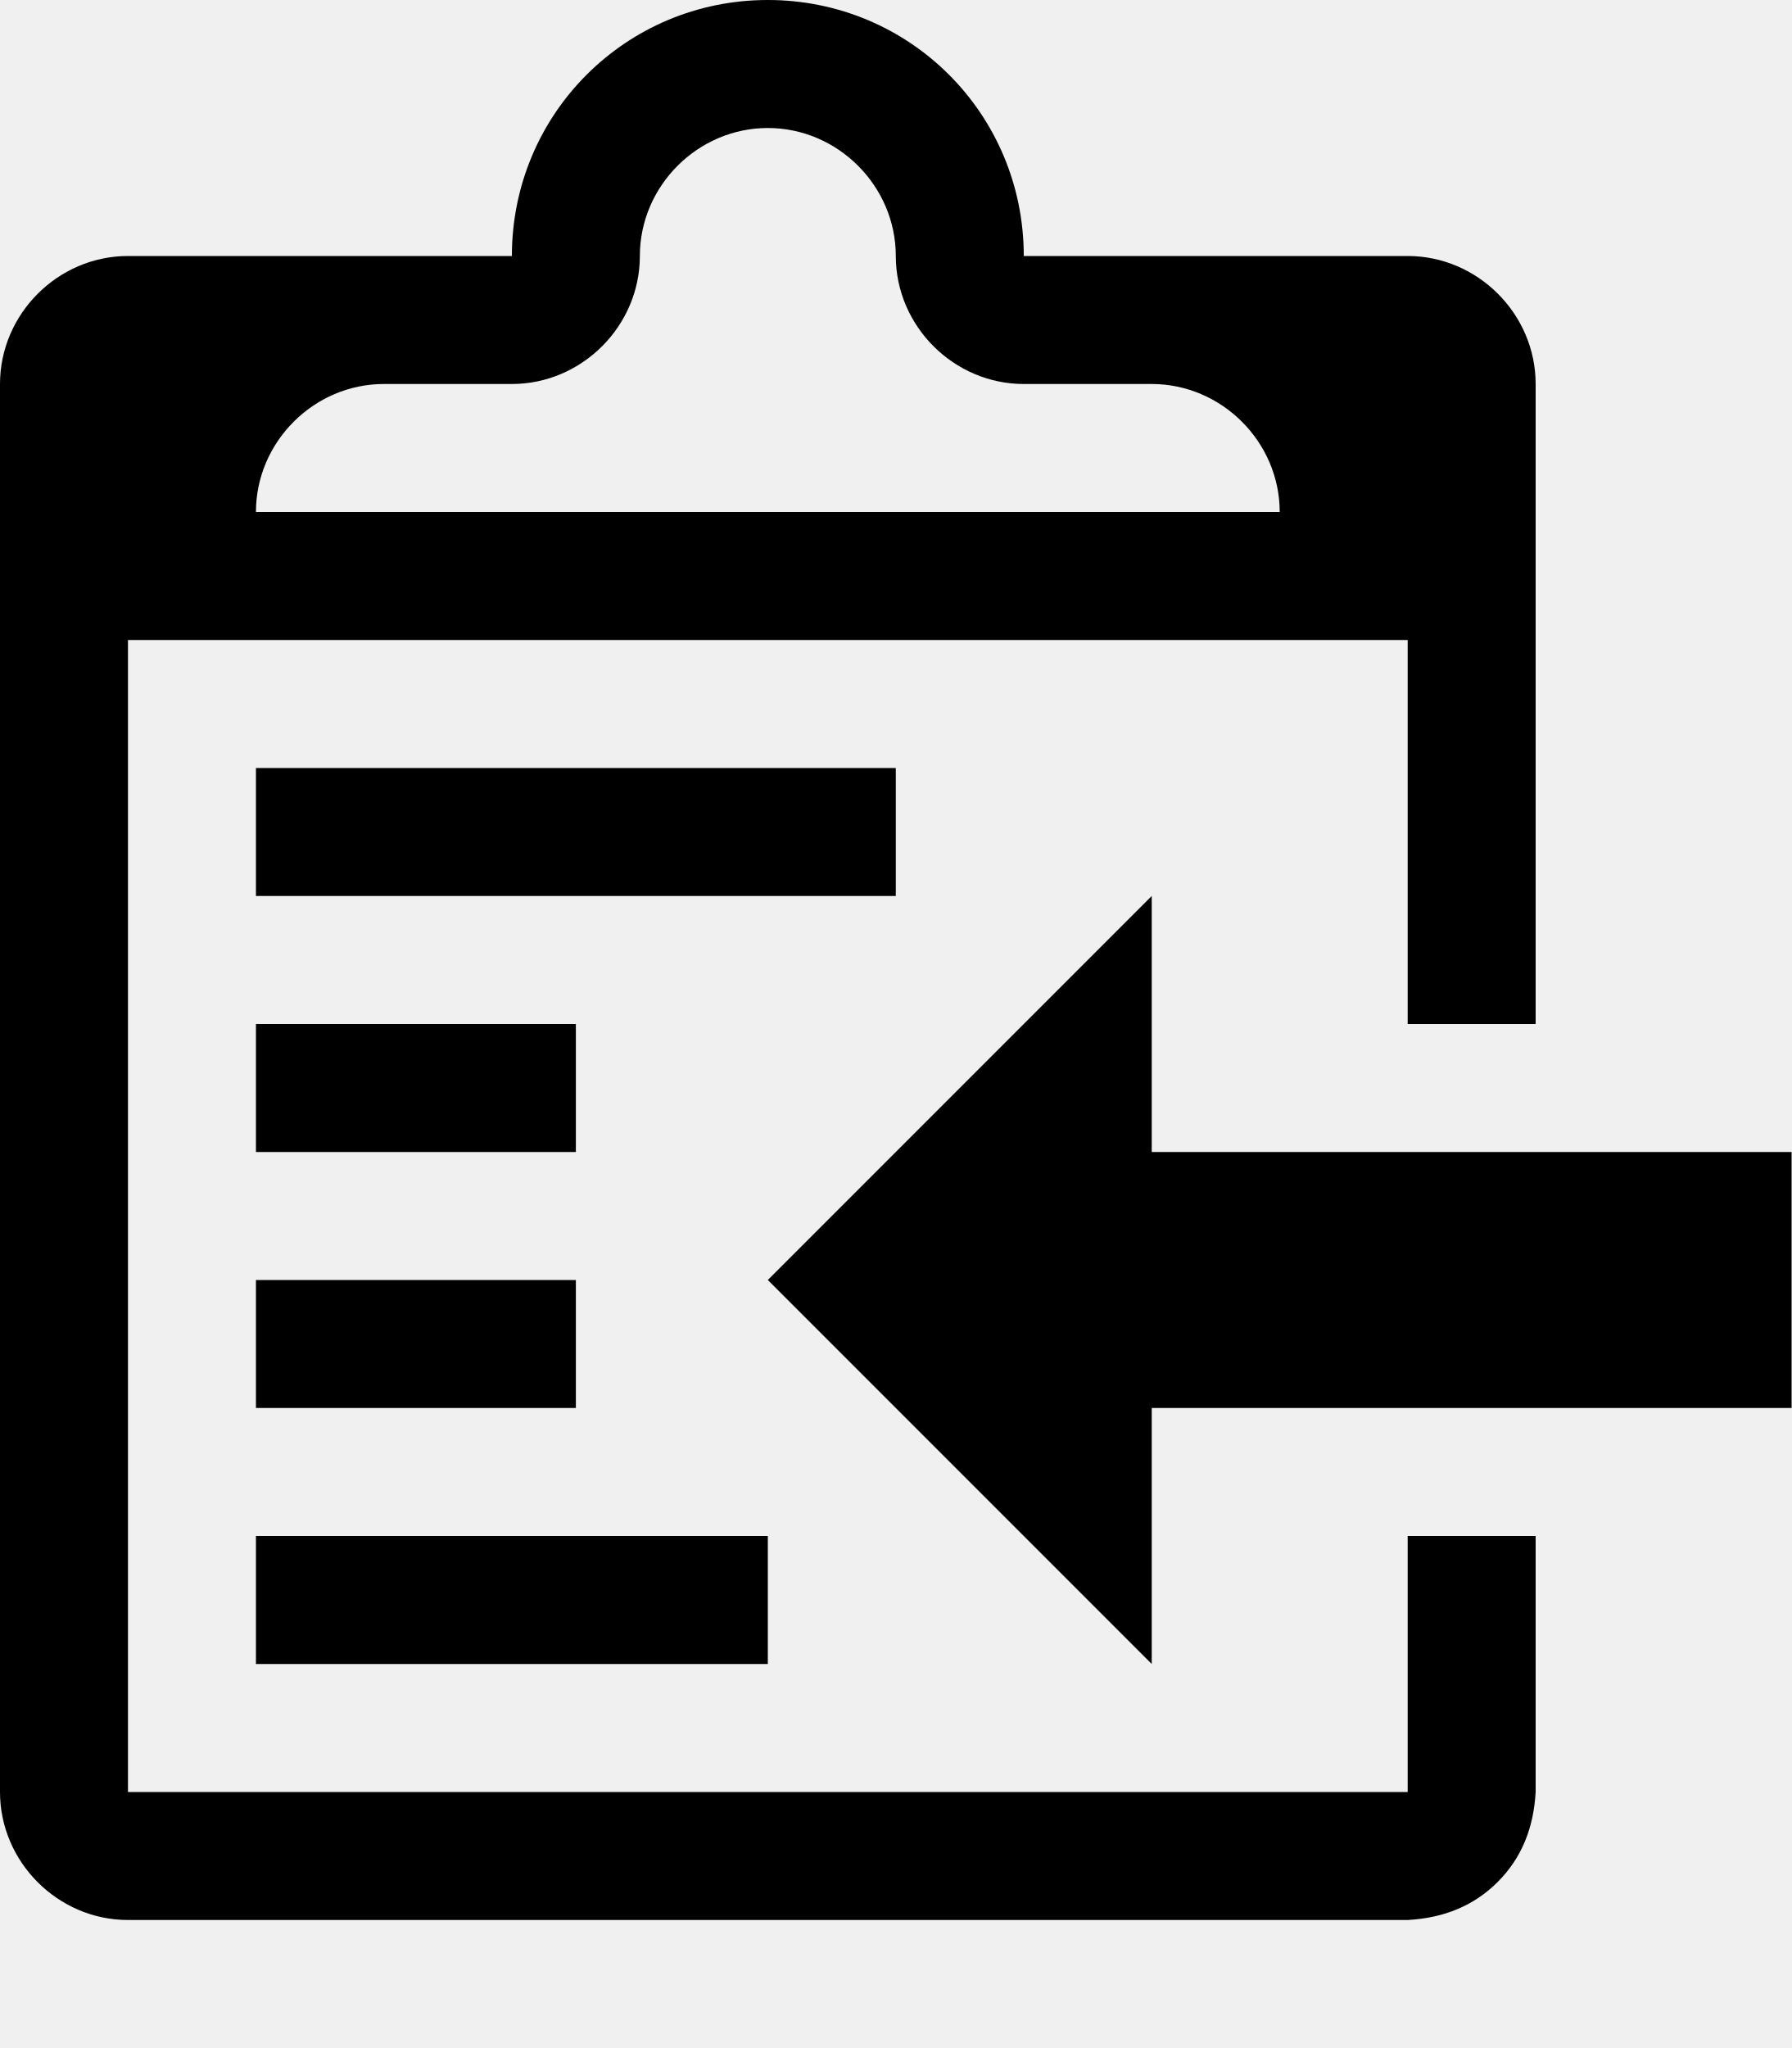
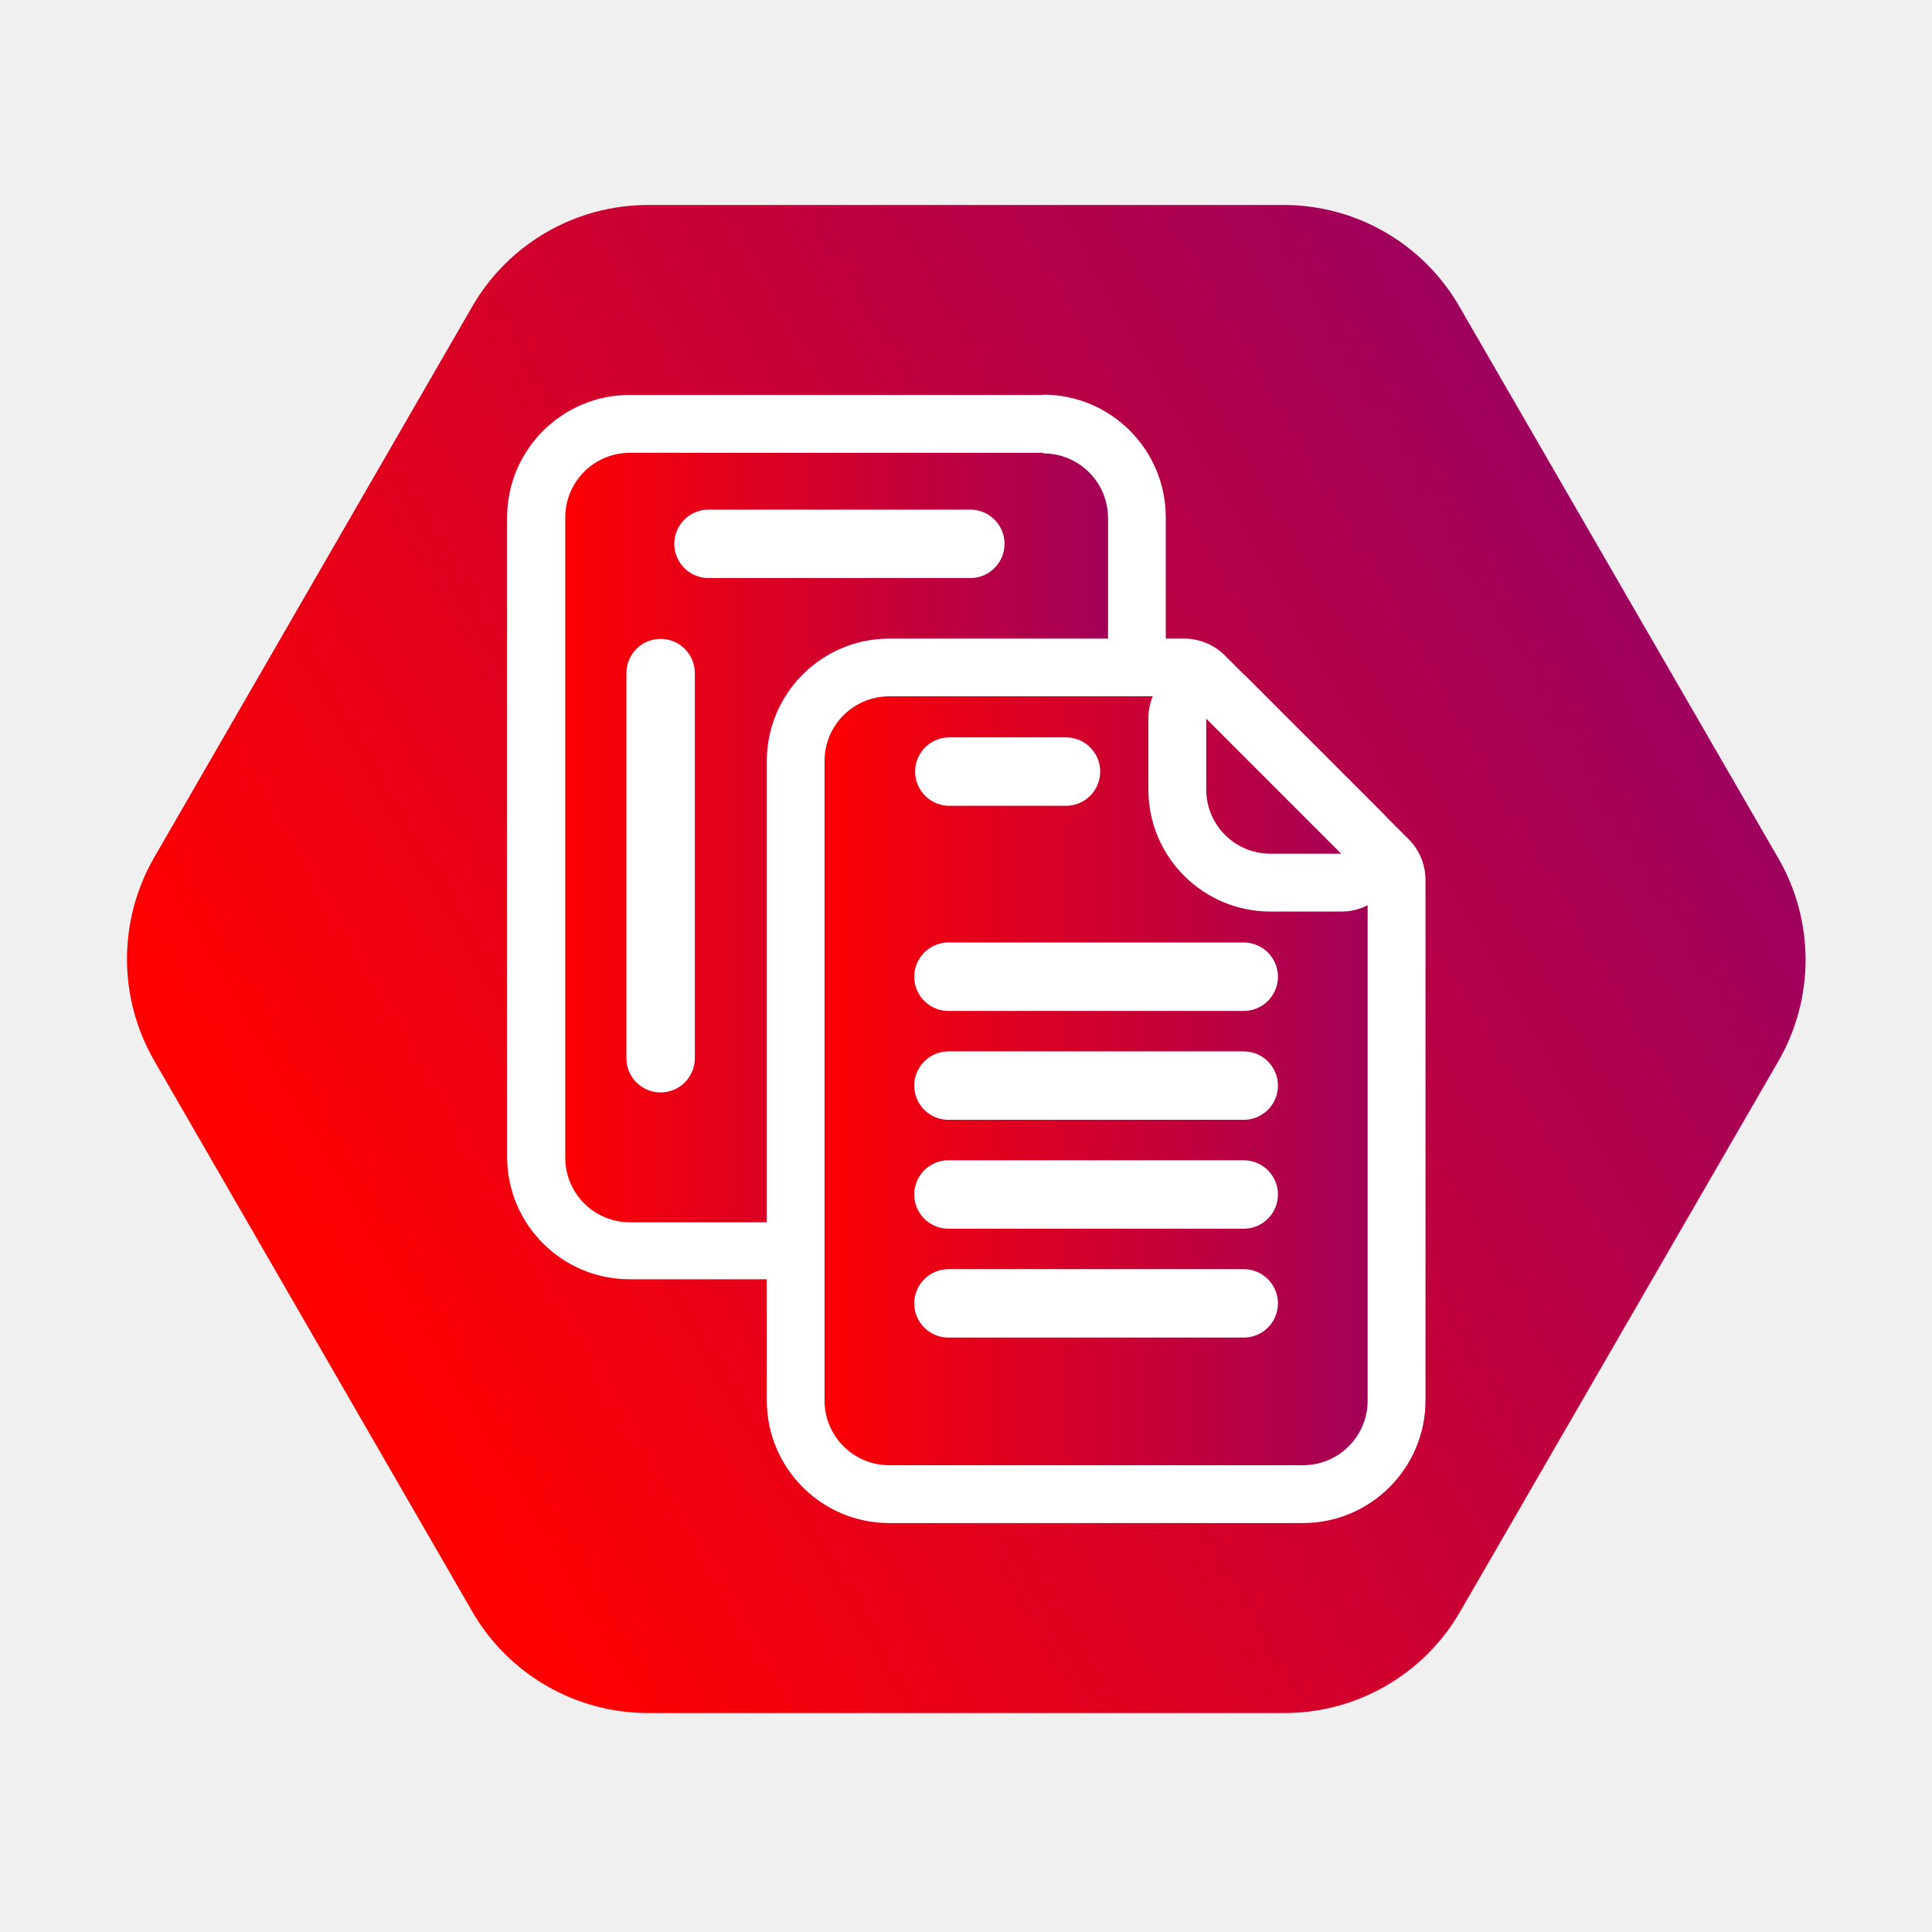
- <svg xmlns="http://www.w3.org/2000/svg" height="1024" width="896">
-   <path d="M128 768h256v64H128v-64z m320-384H128v64h320v-64z m128 192V448L384 640l192 192V704h320V576H576z m-288-64H128v64h160v-64zM128 704h160v-64H128v64z m576 64h64v128c-1 18-7 33-19 45s-27 18-45 19H64c-35 0-64-29-64-64V192c0-35 29-64 64-64h192C256 57 313 0 384 0s128 57 128 128h192c35 0 64 29 64 64v320h-64V320H64v576h640V768zM128 256h512c0-35-29-64-64-64h-64c-35 0-64-29-64-64s-29-64-64-64-64 29-64 64-29 64-64 64h-64c-35 0-64 29-64 64z" />
+ <svg xmlns="http://www.w3.org/2000/svg" xmlns:xlink="http://www.w3.org/1999/xlink" viewBox="0 0 129.88 129.88">
+   <defs>
+     <style>.cls-1{fill:url(#linear-gradient);}.cls-2{fill:url(#linear-gradient-2);}.cls-3{fill:#fff;}.cls-4{fill:#ffcb05;}.cls-4,.cls-5{stroke:#fff;stroke-linecap:round;stroke-linejoin:round;stroke-width:4.6px;}.cls-5{fill:none;}.cls-6{fill:url(#linear-gradient-3);}</style>
+     <linearGradient gradientUnits="userSpaceOnUse" id="linear-gradient" x1="21.06" x2="108.86" y1="89.82" y2="39.13">
+       <stop offset="0.02" stop-color="red" />
+       <stop offset="1" stop-color="#9e005d" />
+     </linearGradient>
+     <linearGradient id="linear-gradient-2" x1="36.03" x2="76.43" xlink:href="#linear-gradient" y1="56.31" y2="56.31" />
+     <linearGradient id="linear-gradient-3" x1="53.49" x2="93.88" xlink:href="#linear-gradient" y1="72.64" y2="72.64" />
+   </defs>
+   <g data-name="Layer 1" id="Layer_1">
+     <path class="cls-1" d="M86.35,13.78H43.57A13.65,13.65,0,0,0,31.75,20.6L10.36,57.65a13.67,13.67,0,0,0,0,13.64l21.39,37.05a13.65,13.65,0,0,0,11.82,6.82H86.35a13.63,13.63,0,0,0,11.81-6.82l21.39-37a13.62,13.62,0,0,0,0-13.64l-21.39-37A13.63,13.63,0,0,0,86.35,13.78Z" />
+     <rect class="cls-2" height="55.54" rx="6.29" width="40.4" x="36.03" y="28.54" />
+     <path class="cls-3" d="M70.14,30.48a4.35,4.35,0,0,1,4.35,4.35v43a4.35,4.35,0,0,1-4.35,4.34H42.32A4.34,4.34,0,0,1,38,77.79v-43a4.34,4.34,0,0,1,4.34-4.35H70.14m0-3.89H42.32a8.25,8.25,0,0,0-8.23,8.24v43A8.24,8.24,0,0,0,42.32,86H70.14a8.24,8.24,0,0,0,8.23-8.23v-43a8.25,8.25,0,0,0-8.23-8.24Z" />
+     <line class="cls-4" x1="47.63" x2="65.23" y1="36.56" y2="36.56" />
+     <line class="cls-5" x1="44.41" x2="44.41" y1="71.14" y2="45.25" />
+     <path class="cls-6" d="M59.78,100.41a6.3,6.3,0,0,1-6.29-6.29v-43a6.29,6.29,0,0,1,6.29-6.29H79.6a1.91,1.91,0,0,1,1.37.57L93.32,57.78a2,2,0,0,1,.56,1.38v35a6.3,6.3,0,0,1-6.29,6.29Z" />
+     <path class="cls-3" d="M79.6,46.81,91.94,59.16v35a4.34,4.34,0,0,1-4.35,4.34H59.78a4.35,4.35,0,0,1-4.35-4.34v-43a4.35,4.35,0,0,1,4.35-4.35H79.6m0-3.88H59.78a8.24,8.24,0,0,0-8.23,8.23v43a8.24,8.24,0,0,0,8.23,8.23H87.59a8.25,8.25,0,0,0,8.24-8.23v-35a3.87,3.87,0,0,0-1.14-2.75L82.34,44.06a3.88,3.88,0,0,0-2.74-1.13Z" />
+     <path class="cls-3" d="M81.09,48.3l9.09,9.09H85.4a4.31,4.31,0,0,1-4.31-4.31V48.3m0-3.88A3.87,3.87,0,0,0,77.2,48.3v4.78a8.21,8.21,0,0,0,8.2,8.2h4.78a3.89,3.89,0,0,0,2.75-6.64l-9.09-9.09a3.91,3.91,0,0,0-2.75-1.13Z" />
+     <line class="cls-4" x1="63.76" x2="83.61" y1="65.66" y2="65.66" />
+     <line class="cls-4" x1="63.76" x2="83.61" y1="72.98" y2="72.98" />
+     <line class="cls-4" x1="63.76" x2="83.61" y1="80.3" y2="80.3" />
+     <line class="cls-4" x1="63.76" x2="83.61" y1="87.62" y2="87.62" />
+     <line class="cls-5" x1="63.82" x2="71.66" y1="51.87" y2="51.87" />
+   </g>
</svg>
